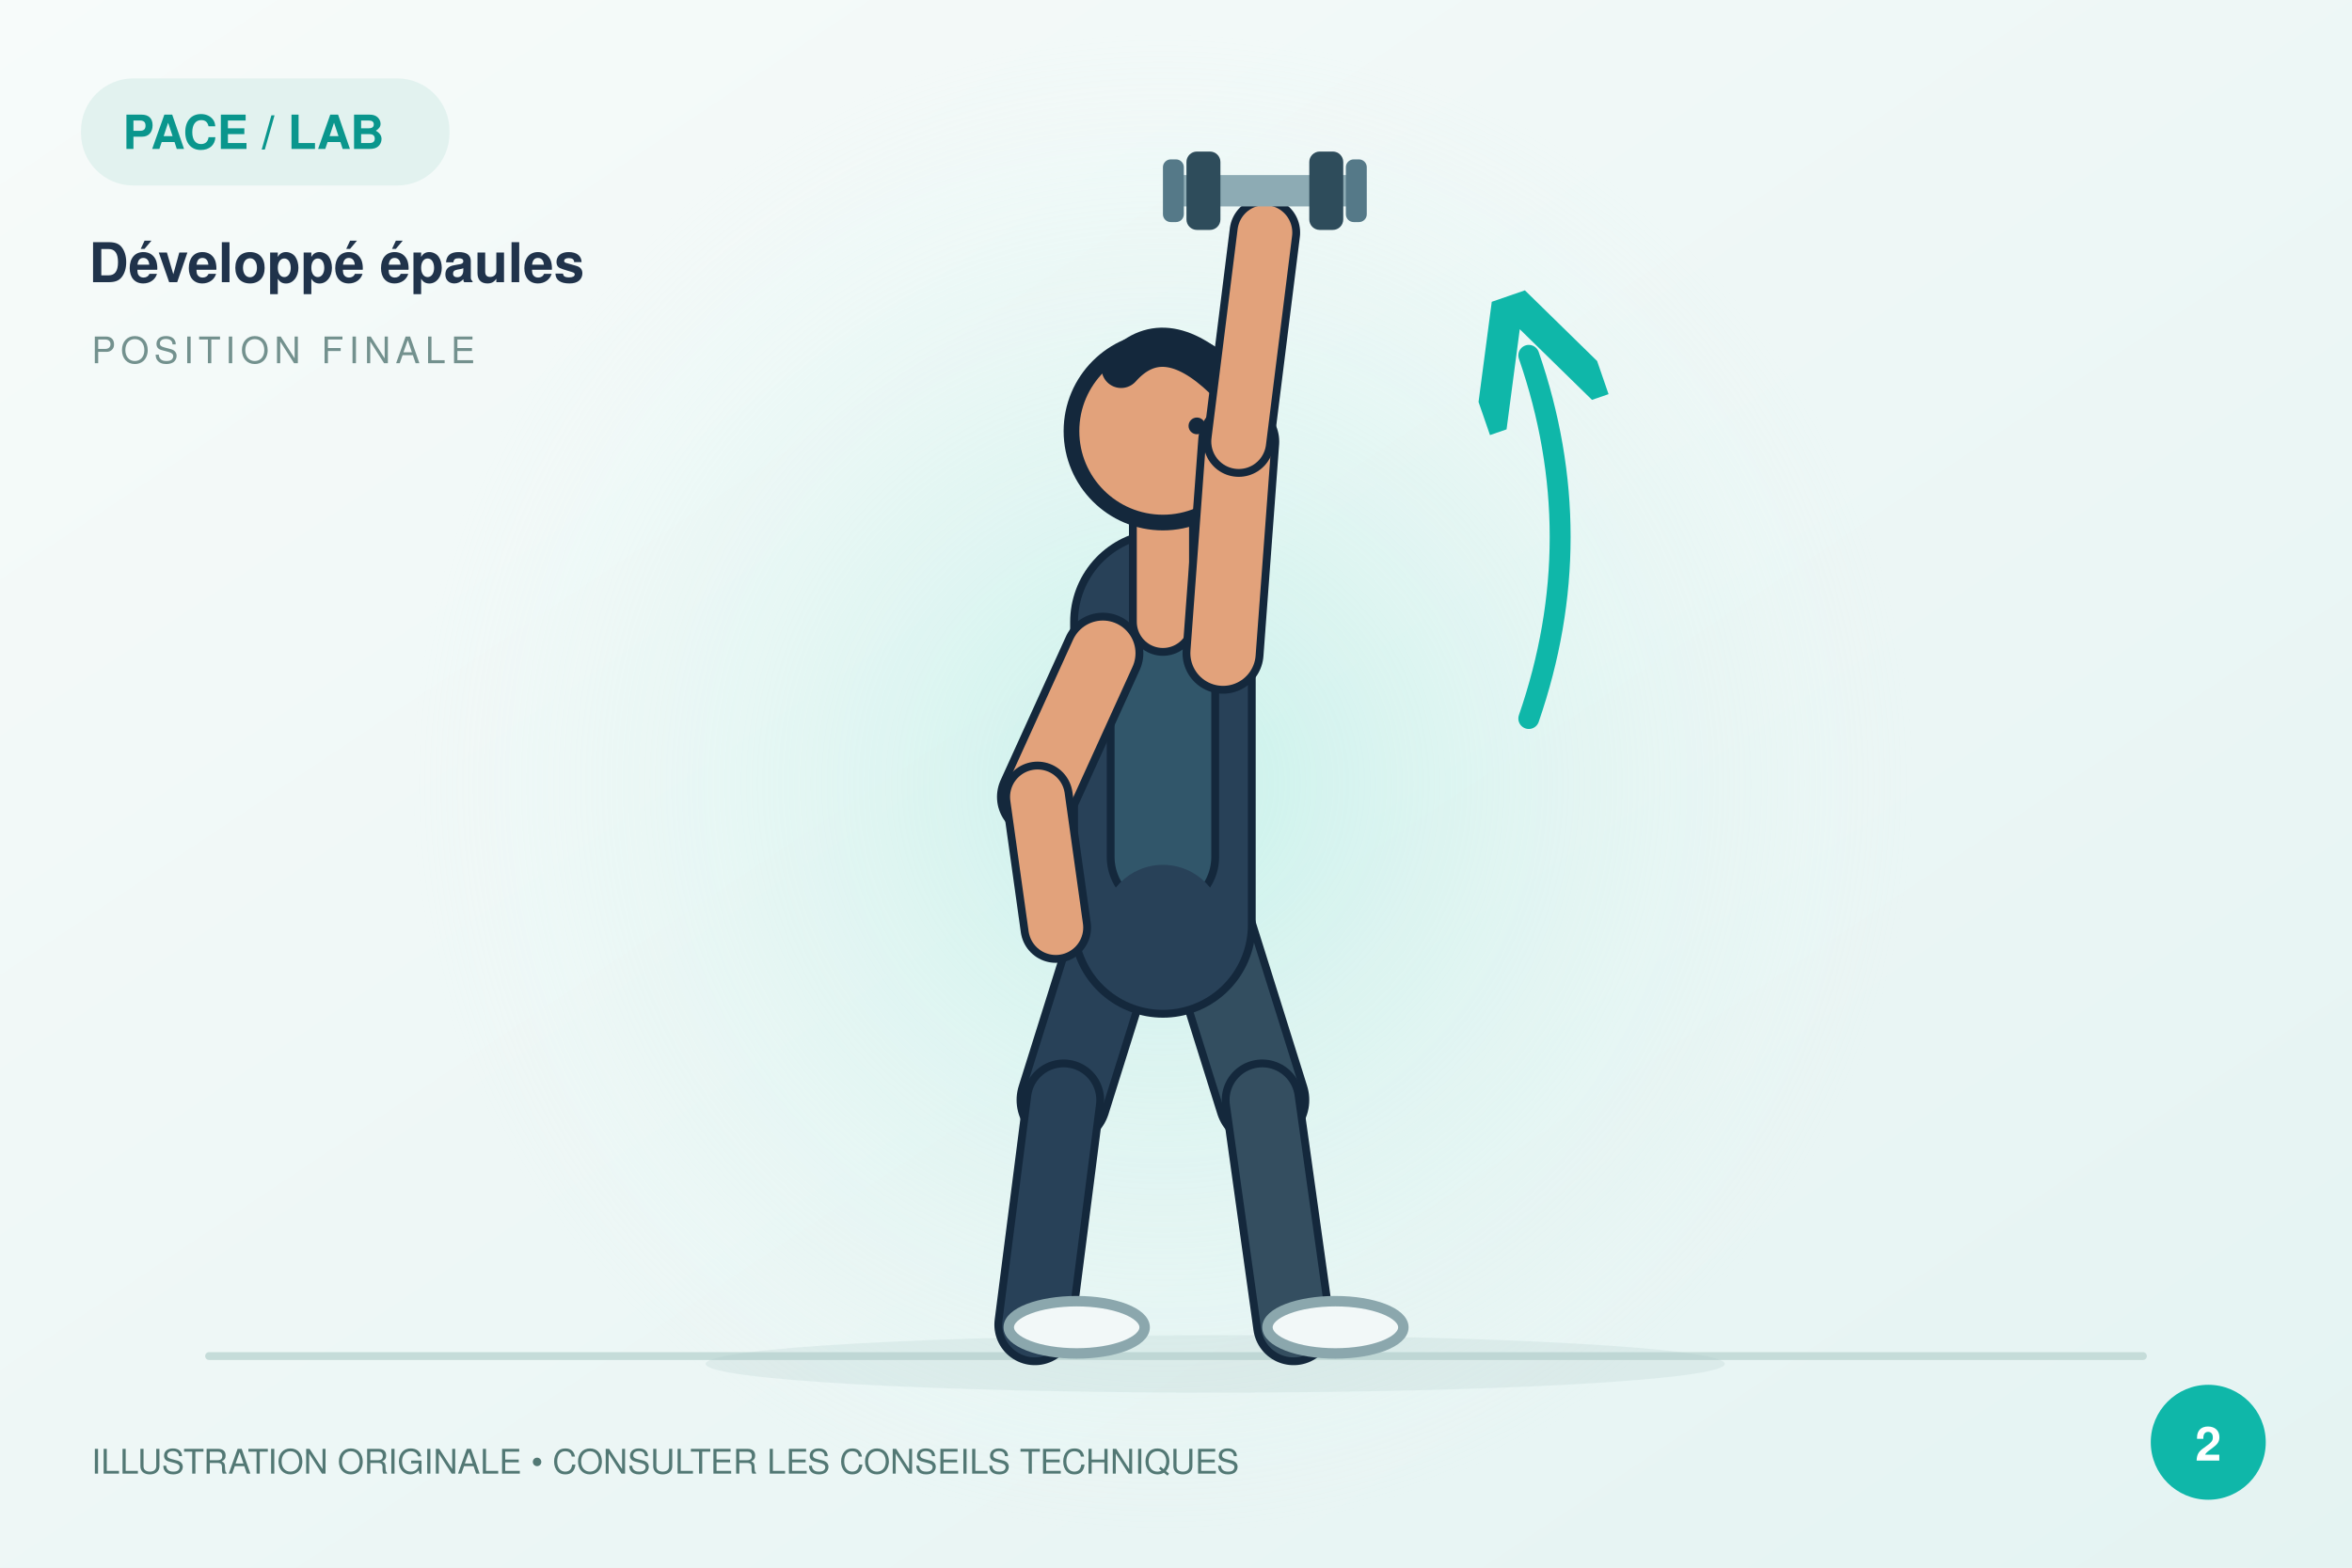
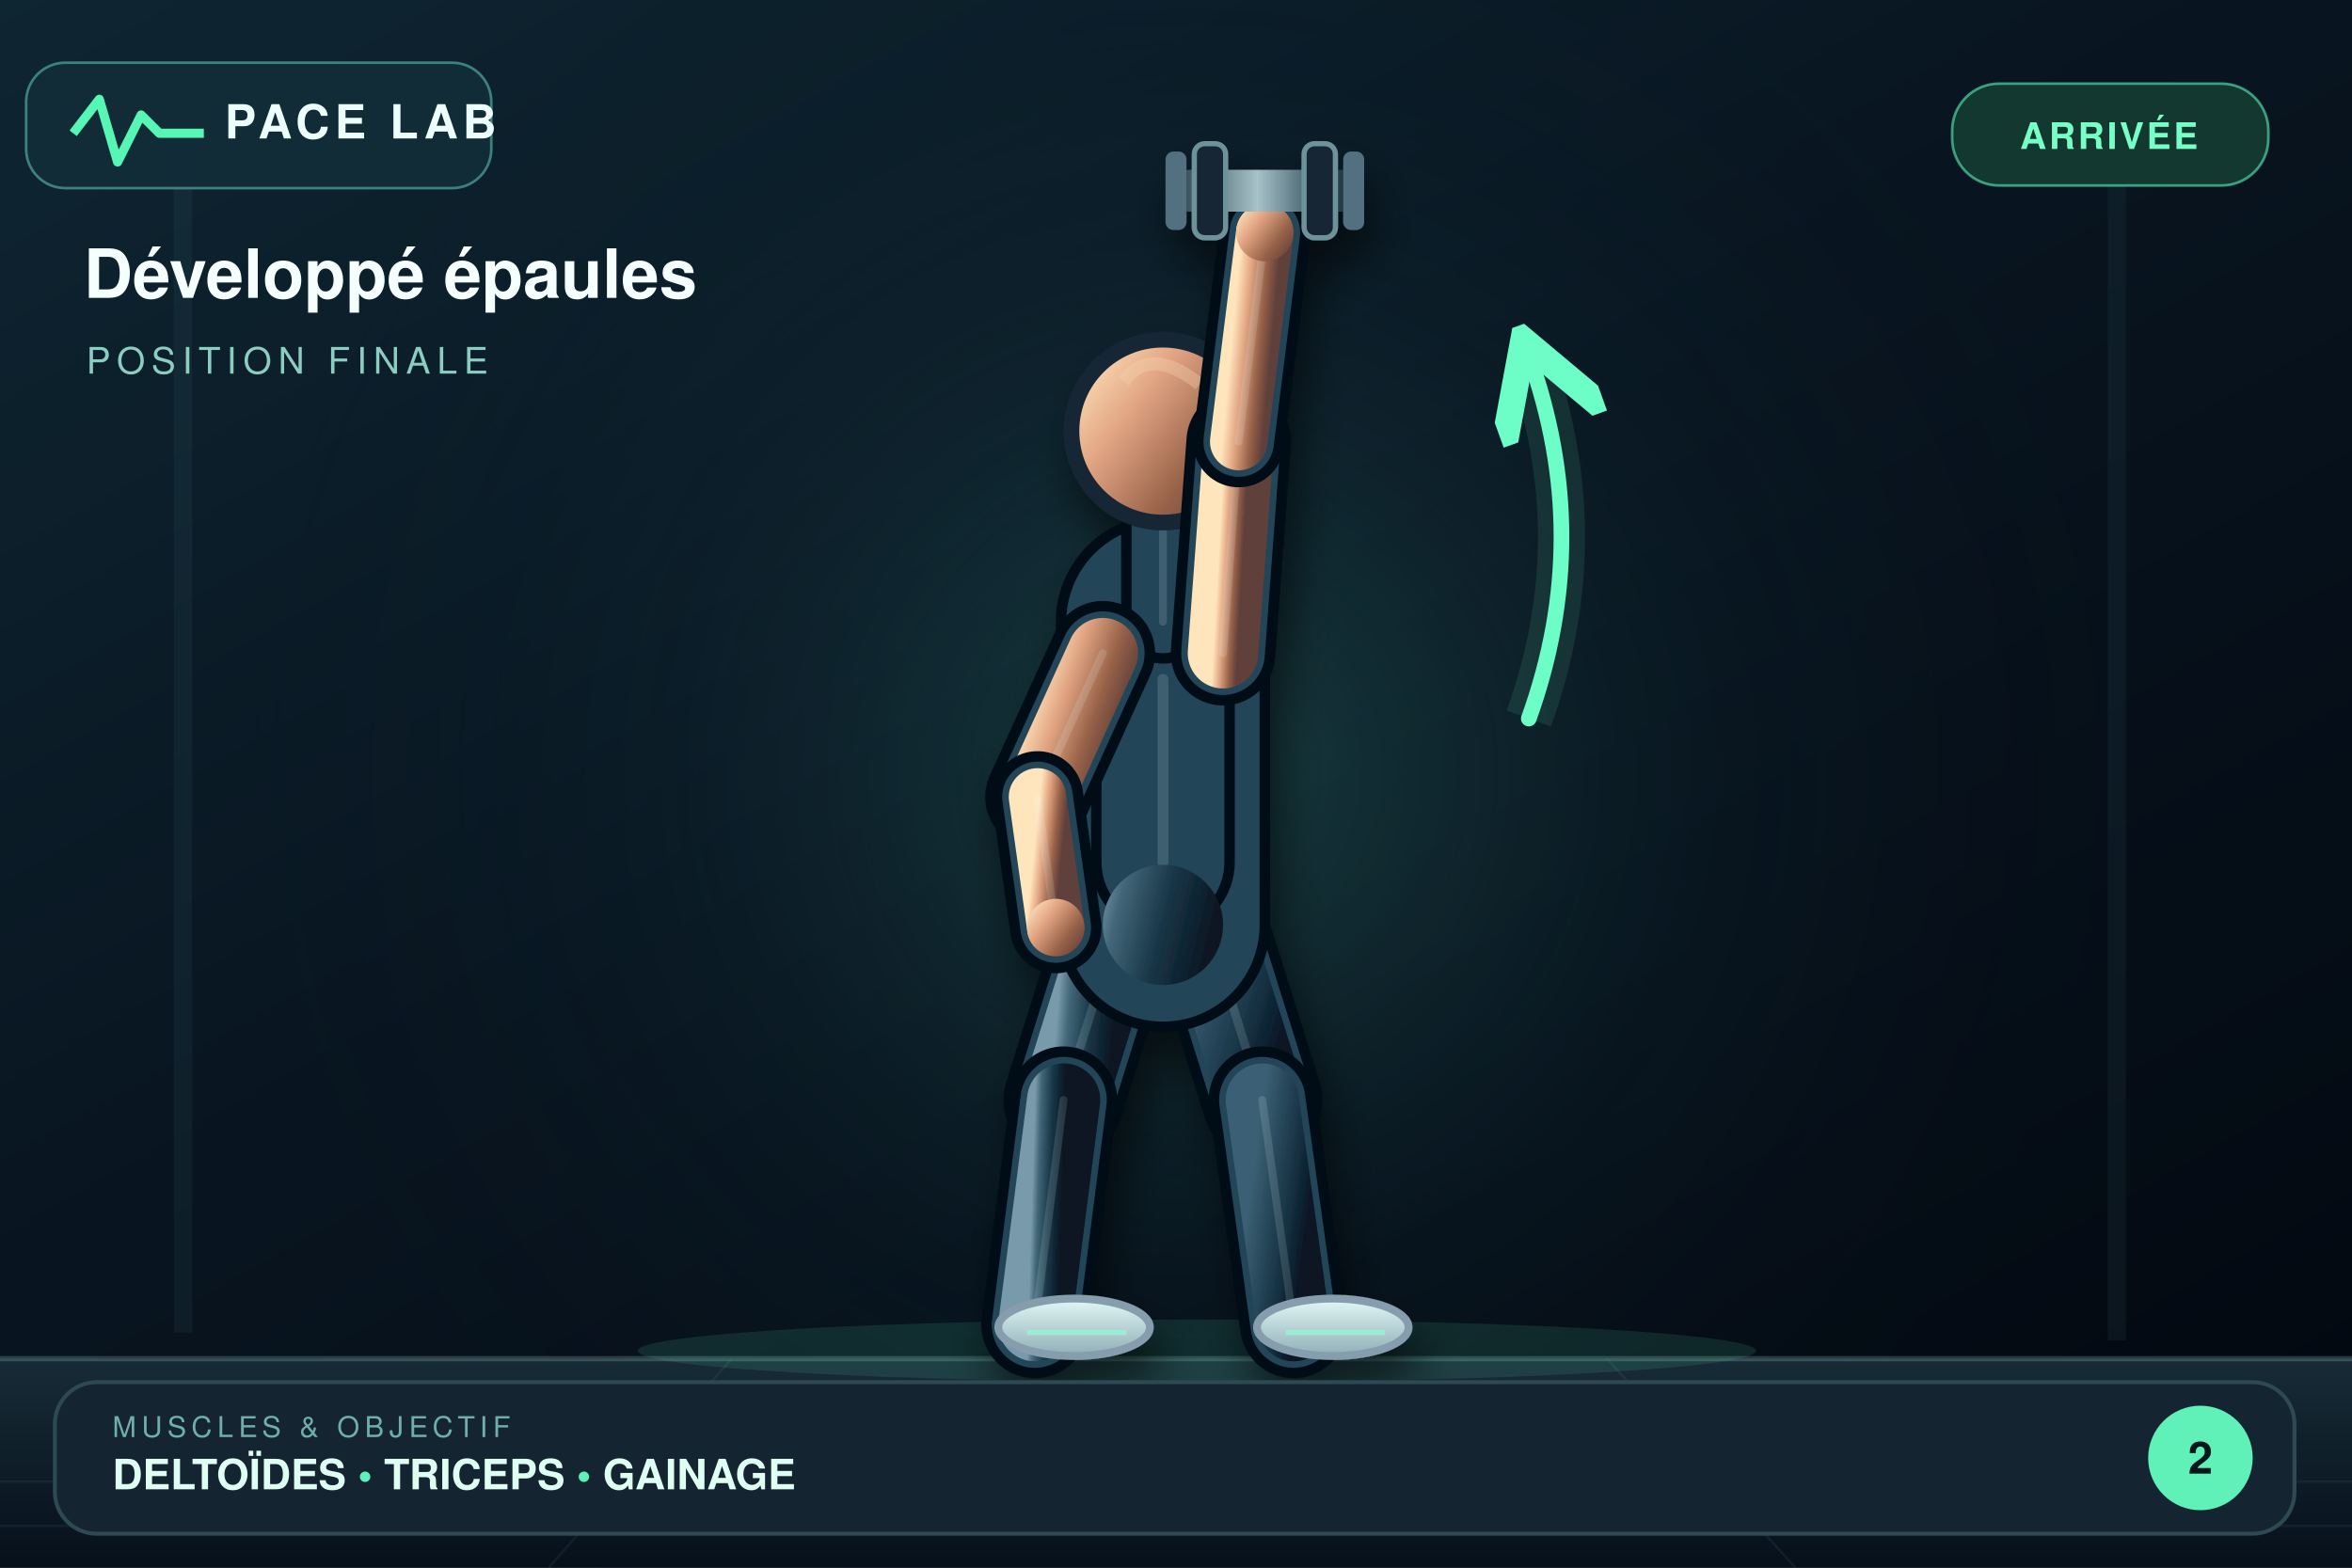
<svg xmlns="http://www.w3.org/2000/svg" width="900" height="600" viewBox="0 0 900 600">
  <defs>
-     <linearGradient id="bg" x1="0" y1="0" x2="1" y2="1">
-       <stop stop-color="#f7fbfa" />
-       <stop offset="1" stop-color="#e4f3f2" />
+     <linearGradient id="bg" x1="0" y1="0" x2=".85" y2="1">
+       <stop stop-color="#0e2632" />
+       <stop offset=".5" stop-color="#08141f" />
+       <stop offset="1" stop-color="#030911" />
    </linearGradient>
-     <radialGradient id="glow">
-       <stop stop-color="#abede2" stop-opacity=".55" />
-       <stop offset="1" stop-color="#dff6f1" stop-opacity="0" />
+     <radialGradient id="light">
+       <stop stop-color="#3d998b" stop-opacity=".32" />
+       <stop offset=".52" stop-color="#1c4750" stop-opacity=".11" />
+       <stop offset="1" stop-color="#04101b" stop-opacity="0" />
    </radialGradient>
-     <marker id="arrow" markerWidth="6" markerHeight="6" refX="3" refY="3" orient="auto">
-       <path d="M0 0 L6 3 L0 6" fill="none" stroke="#0fb7a9" stroke-width="1.5" />
+     <linearGradient id="fabric" x1="0" x2="1" y1="0" y2=".24">
+       <stop stop-color="#799aaa" />
+       <stop offset=".2" stop-color="#426778" />
+       <stop offset=".58" stop-color="#183647" />
+       <stop offset="1" stop-color="#071621" />
+     </linearGradient>
+     <linearGradient id="skin" x1="0" x2="1" y1=".15" y2=".9">
+       <stop stop-color="#ffe5bc" />
+       <stop offset=".32" stop-color="#e2a583" />
+       <stop offset=".7" stop-color="#956047" />
+       <stop offset="1" stop-color="#5e3f3b" />
+     </linearGradient>
+     <linearGradient id="rear" x1="0" x2="1" y1="0" y2="1">
+       <stop stop-color="#3b6174" />
+       <stop offset=".7" stop-color="#142f40" />
+       <stop offset="1" stop-color="#081624" />
+     </linearGradient>
+     <linearGradient id="metal" x1="0" x2="1">
+       <stop stop-color="#213b48" />
+       <stop offset=".46" stop-color="#a7c1c8" />
+       <stop offset=".77" stop-color="#3c5a65" />
+       <stop offset="1" stop-color="#152834" />
+     </linearGradient>
+     <linearGradient id="shoe" x1="0" x2="0" y1="0" y2="1">
+       <stop stop-color="#e2f8f5" />
+       <stop offset="1" stop-color="#8faeb7" />
+     </linearGradient>
+     <linearGradient id="floor" x1="0" y1="0" x2="0" y2="1">
+       <stop stop-color="#172b36" />
+       <stop offset="1" stop-color="#06101b" />
+     </linearGradient>
+     <filter id="shadow" x="-30%" y="-30%" width="160%" height="160%">
+       <feDropShadow dx="4" dy="11" stdDeviation="8" flood-color="#000000" flood-opacity=".55" />
+     </filter>
+     <marker id="arrow" markerWidth="7" markerHeight="7" refX="5" refY="3.5" orient="auto">
+       <path d="M0 0 L6 3.5 L0 7" fill="none" stroke="#6dfdc6" stroke-width="1.7" />
    </marker>
  </defs>
  <rect width="900" height="600" fill="url(#bg)" />
-   <circle cx="445" cy="300" r="290" fill="url(#glow)" />
-   <path d="M 80 519 H 820" stroke="#c5dcd9" stroke-width="3" stroke-linecap="round" />
-   <ellipse cx="465" cy="522" rx="195" ry="11" fill="#a6c5c5" opacity=".20" />
-   <rect x="31" y="30" width="141" height="41" rx="20" fill="#e2f2ef" />
-   <text x="47" y="57" font-family="Helvetica,Arial" font-size="18" font-weight="bold" fill="#0a968d">PACE / LAB</text>
-   <text x="34" y="108" font-family="Helvetica,Arial" font-size="21" font-weight="bold" fill="#20334b">Développé épaules</text>
-   <text x="35" y="139" font-family="Helvetica,Arial" font-size="14" letter-spacing="2" fill="#73918e">POSITION FINALE</text>
-   <path d="M 462 354 L 483 421" fill="none" stroke="#14283c" stroke-width="36" stroke-linejoin="round" stroke-linecap="round" />
-   <path d="M 462 354 L 483 421" fill="none" stroke="#334e60" stroke-width="30" stroke-linejoin="round" stroke-linecap="round" />
-   <path d="M 483 421 L 495 507" fill="none" stroke="#14283c" stroke-width="31" stroke-linejoin="round" stroke-linecap="round" />
-   <path d="M 483 421 L 495 507" fill="none" stroke="#344e60" stroke-width="25" stroke-linejoin="round" stroke-linecap="round" />
-   <path d="M 428 354 L 407 421" fill="none" stroke="#14283c" stroke-width="36" stroke-linejoin="round" stroke-linecap="round" />
-   <path d="M 428 354 L 407 421" fill="none" stroke="#284158" stroke-width="30" stroke-linejoin="round" stroke-linecap="round" />
-   <path d="M 407 421 L 396 507" fill="none" stroke="#14283c" stroke-width="31" stroke-linejoin="round" stroke-linecap="round" />
-   <path d="M 407 421 L 396 507" fill="none" stroke="#284158" stroke-width="25" stroke-linejoin="round" stroke-linecap="round" />
-   <ellipse cx="412" cy="508" rx="26" ry="10" fill="#f2f8f8" stroke="#8ba7ad" stroke-width="4" />
-   <ellipse cx="511" cy="508" rx="26" ry="10" fill="#f2f8f8" stroke="#8ba7ad" stroke-width="4" />
-   <path d="M 445 354 L 445 238" fill="none" stroke="#14283c" stroke-width="71" stroke-linejoin="round" stroke-linecap="round" />
-   <path d="M 445 354 L 445 238" fill="none" stroke="#284158" stroke-width="65" stroke-linejoin="round" stroke-linecap="round" />
-   <path d="M 445 328 L 445 259" fill="none" stroke="#14283c" stroke-width="43" stroke-linejoin="round" stroke-linecap="round" />
-   <path d="M 445 328 L 445 259" fill="none" stroke="#31566a" stroke-width="37" stroke-linejoin="round" stroke-linecap="round" />
-   <circle cx="445" cy="354" r="23" fill="#284158" stroke="none" stroke-width="1" />
-   <path d="M 445 238 L 445 189" fill="none" stroke="#14283c" stroke-width="26" stroke-linejoin="round" stroke-linecap="round" />
-   <path d="M 445 238 L 445 189" fill="none" stroke="#e2a27b" stroke-width="20" stroke-linejoin="round" stroke-linecap="round" />
-   <circle cx="445" cy="165" r="35" fill="#e2a27b" stroke="#14283c" stroke-width="6" />
-   <circle cx="458" cy="163" r="3.2" fill="#14283c" />
-   <path d="M 429 141 Q 445 123 468 145" stroke="#14283c" stroke-width="15" fill="none" stroke-linecap="round" />
-   <path d="M 468 250 L 474 169" fill="none" stroke="#14283c" stroke-width="31" stroke-linejoin="round" stroke-linecap="round" />
-   <path d="M 468 250 L 474 169" fill="none" stroke="#e2a27b" stroke-width="25" stroke-linejoin="round" stroke-linecap="round" />
-   <path d="M 474 169 L 484 89" fill="none" stroke="#14283c" stroke-width="27" stroke-linejoin="round" stroke-linecap="round" />
-   <path d="M 474 169 L 484 89" fill="none" stroke="#e2a27b" stroke-width="21" stroke-linejoin="round" stroke-linecap="round" />
-   <path d="M 422 250 L 397 305" fill="none" stroke="#14283c" stroke-width="31" stroke-linejoin="round" stroke-linecap="round" />
-   <path d="M 422 250 L 397 305" fill="none" stroke="#e2a27b" stroke-width="25" stroke-linejoin="round" stroke-linecap="round" />
-   <path d="M 397 305 L 404 355" fill="none" stroke="#14283c" stroke-width="27" stroke-linejoin="round" stroke-linecap="round" />
-   <path d="M 397 305 L 404 355" fill="none" stroke="#e2a27b" stroke-width="21" stroke-linejoin="round" stroke-linecap="round" />
-   <circle cx="404" cy="355" r="10" fill="#e2a27b" stroke="none" stroke-width="1" />
-   <circle cx="484" cy="89" r="10" fill="#e2a27b" stroke="none" stroke-width="1" />
-   <g transform="translate(484 73) rotate(0)">
-     <path d="M -32 0 H 32" stroke="#8dabb4" stroke-width="12" stroke-linecap="round" />
-     <rect x="-30" y="-15" width="13" height="30" rx="4" fill="#2e4c5b" />
-     <rect x="17" y="-15" width="13" height="30" rx="4" fill="#2e4c5b" />
-     <rect x="-39" y="-12" width="8" height="24" rx="3" fill="#557988" />
-     <rect x="31" y="-12" width="8" height="24" rx="3" fill="#557988" />
+   <circle cx="455" cy="296" r="375" fill="url(#light)" />
+   <path d="M70 56 L70 510 M810 54 L810 513" stroke="#4c8191" stroke-width="7" opacity=".09" />
+   <path d="M0 520 L900 520 L900 600 L0 600 Z" fill="url(#floor)" />
+   <path d="M0 520 H900" stroke="#9acac5" opacity=".24" stroke-width="2" />
+   <path d="M0 567 L900 567 M0 584 L900 584 M280 520 L210 600 M615 520 L687 600" stroke="#678e9a" opacity=".10" />
+   <ellipse cx="458" cy="517" rx="214" ry="12" fill="#5bf6bd" opacity=".11" />
+   <path d="M25 24 h148 a15 15 0 0 1 15 15 v18 a15 15 0 0 1 -15 15 H25 a15 15 0 0 1 -15 -15 V39 a15 15 0 0 1 15 -15" fill="#112c38" stroke="#3f857f" opacity=".95" />
+   <path d="M28 51 l10 -13 l7 24 l9 -18 l7 7 h17" fill="none" stroke="#56f7b4" stroke-width="3.5" stroke-linejoin="round" />
+   <text x="86" y="53" font-family="Helvetica,Arial" font-size="18" letter-spacing="2" font-weight="bold" fill="#ecfffa">PACE LAB</text>
+   <text x="32" y="114" font-family="Helvetica,Arial" font-size="26" font-weight="bold" fill="#f5fffd">Développé épaules</text>
+   <text x="33" y="143" font-family="Helvetica,Arial" font-size="14" letter-spacing="2.5" fill="#8ccdc1">POSITION FINALE</text>
+   <rect x="747" y="32" width="121" height="39" rx="18" fill="#12382f" stroke="#59f1b9" stroke-opacity=".6" />
+   <text x="807" y="57" text-anchor="middle" font-family="Helvetica,Arial" font-size="14" letter-spacing="1" fill="#77ffc8" font-weight="bold">ARRIVÉE</text>
+   <g filter="url(#shadow)">
+     <path d="M 462 354 L 483 421" stroke="#030b15" stroke-width="46" stroke-linecap="round" />
+     <path d="M 462 354 L 483 421" stroke="#224459" stroke-width="38" stroke-linecap="round" />
+     <path d="M 462 354 L 483 421" stroke="url(#rear)" stroke-width="33" stroke-linecap="round" />
+     <path d="M 462 354 L 483 421" stroke="#e9fffa" stroke-opacity=".14" stroke-width="3.3" stroke-linecap="round" />
+     <path d="M 483 421 L 495 507" stroke="#030b15" stroke-width="41" stroke-linecap="round" />
+     <path d="M 483 421 L 495 507" stroke="#224459" stroke-width="33" stroke-linecap="round" />
+     <path d="M 483 421 L 495 507" stroke="url(#rear)" stroke-width="28" stroke-linecap="round" />
+     <path d="M 483 421 L 495 507" stroke="#e9fffa" stroke-opacity=".14" stroke-width="3.0" stroke-linecap="round" />
+     <path d="M 428 354 L 407 421" stroke="#030b15" stroke-width="46" stroke-linecap="round" />
+     <path d="M 428 354 L 407 421" stroke="#224459" stroke-width="38" stroke-linecap="round" />
+     <path d="M 428 354 L 407 421" stroke="url(#fabric)" stroke-width="33" stroke-linecap="round" />
+     <path d="M 428 354 L 407 421" stroke="#e9fffa" stroke-opacity=".14" stroke-width="3.3" stroke-linecap="round" />
+     <path d="M 407 421 L 396 507" stroke="#030b15" stroke-width="41" stroke-linecap="round" />
+     <path d="M 407 421 L 396 507" stroke="#224459" stroke-width="33" stroke-linecap="round" />
+     <path d="M 407 421 L 396 507" stroke="url(#fabric)" stroke-width="28" stroke-linecap="round" />
+     <path d="M 407 421 L 396 507" stroke="#e9fffa" stroke-opacity=".14" stroke-width="3.0" stroke-linecap="round" />
+     <ellipse cx="411" cy="508" rx="29" ry="11" fill="url(#shoe)" stroke="#859dad" stroke-width="3" />
+     <path d="M393 510 L431 510" stroke="#8fffd4" stroke-opacity=".65" stroke-width="2" />
+     <ellipse cx="510" cy="508" rx="29" ry="11" fill="url(#shoe)" stroke="#859dad" stroke-width="3" />
+     <path d="M492 510 L530 510" stroke="#8fffd4" stroke-opacity=".65" stroke-width="2" />
+     <path d="M 445 354 L 445 238" stroke="#030b15" stroke-width="82" stroke-linecap="round" />
+     <path d="M 445 354 L 445 238" stroke="#224459" stroke-width="74" stroke-linecap="round" />
+     <path d="M 445 354 L 445 238" stroke="url(#fabric)" stroke-width="69" stroke-linecap="round" />
+     <path d="M 445 354 L 445 238" stroke="#e9fffa" stroke-opacity=".14" stroke-width="6.9" stroke-linecap="round" />
+     <path d="M 445 330 L 445 260" stroke="#030b15" stroke-width="55" stroke-linecap="round" />
+     <path d="M 445 330 L 445 260" stroke="#224459" stroke-width="47" stroke-linecap="round" />
+     <path d="M 445 330 L 445 260" stroke="url(#fabric)" stroke-width="42" stroke-linecap="round" />
+     <path d="M 445 330 L 445 260" stroke="#e9fffa" stroke-opacity=".14" stroke-width="4.2" stroke-linecap="round" />
+     <circle cx="445" cy="354" r="23" fill="url(#fabric)" />
+     <path d="M 445 238 L 445 188" stroke="#030b15" stroke-width="32" stroke-linecap="round" />
+     <path d="M 445 238 L 445 188" stroke="#224459" stroke-width="24" stroke-linecap="round" />
+     <path d="M 445 238 L 445 188" stroke="url(#skin)" stroke-width="19" stroke-linecap="round" />
+     <path d="M 445 238 L 445 188" stroke="#e9fffa" stroke-opacity=".14" stroke-width="3.0" stroke-linecap="round" />
+     <circle cx="445" cy="165" r="35" fill="url(#skin)" stroke="#132536" stroke-width="6" />
+     <path d="M430 146 Q 440 132 459 147" stroke="#f5d4af" opacity=".35" fill="none" stroke-width="5" />
+     <path d="M 468 250 L 474 169" stroke="#030b15" stroke-width="40" stroke-linecap="round" />
+     <path d="M 468 250 L 474 169" stroke="#224459" stroke-width="32" stroke-linecap="round" />
+     <path d="M 468 250 L 474 169" stroke="url(#skin)" stroke-width="27" stroke-linecap="round" />
+     <path d="M 468 250 L 474 169" stroke="#e9fffa" stroke-opacity=".14" stroke-width="3.0" stroke-linecap="round" />
+     <path d="M 474 169 L 484 89" stroke="#030b15" stroke-width="35" stroke-linecap="round" />
+     <path d="M 474 169 L 484 89" stroke="#224459" stroke-width="27" stroke-linecap="round" />
+     <path d="M 474 169 L 484 89" stroke="url(#skin)" stroke-width="22" stroke-linecap="round" />
+     <path d="M 474 169 L 484 89" stroke="#e9fffa" stroke-opacity=".14" stroke-width="3.0" stroke-linecap="round" />
+     <path d="M 422 250 L 397 305" stroke="#030b15" stroke-width="40" stroke-linecap="round" />
+     <path d="M 422 250 L 397 305" stroke="#224459" stroke-width="32" stroke-linecap="round" />
+     <path d="M 422 250 L 397 305" stroke="url(#skin)" stroke-width="27" stroke-linecap="round" />
+     <path d="M 422 250 L 397 305" stroke="#e9fffa" stroke-opacity=".14" stroke-width="3.0" stroke-linecap="round" />
+     <path d="M 397 305 L 404 355" stroke="#030b15" stroke-width="35" stroke-linecap="round" />
+     <path d="M 397 305 L 404 355" stroke="#224459" stroke-width="27" stroke-linecap="round" />
+     <path d="M 397 305 L 404 355" stroke="url(#skin)" stroke-width="22" stroke-linecap="round" />
+     <path d="M 397 305 L 404 355" stroke="#e9fffa" stroke-opacity=".14" stroke-width="3.0" stroke-linecap="round" />
+     <circle cx="404" cy="355" r="11" fill="url(#skin)" />
+     <circle cx="484" cy="89" r="11" fill="url(#skin)" />
+     <g transform="translate(484 73)">
+       <rect x="-36" y="-8" width="72" height="16" rx="7" fill="url(#metal)" />
+       <rect x="-27" y="-18" width="12" height="36" rx="4" fill="#142734" stroke="#6e929a" stroke-width="2" />
+       <rect x="15" y="-18" width="12" height="36" rx="4" fill="#142734" stroke="#6e929a" stroke-width="2" />
+       <rect x="-38" y="-15" width="8" height="30" rx="3" fill="#536f80" />
+       <rect x="30" y="-15" width="8" height="30" rx="3" fill="#536f80" />
+     </g>
  </g>
-   <path d="M 585 275 Q 609.0 205.5 585 136" stroke="#0fb7a9" stroke-width="8" stroke-linecap="round" fill="none" marker-end="url(#arrow)" />
-   <text x="35" y="564" font-family="Helvetica,Arial" font-size="13" fill="#527874">ILLUSTRATION ORIGINALE • CONSULTER LES CONSEILS TECHNIQUES</text>
-   <circle cx="845" cy="552" r="22" fill="#0fb7a9" />
-   <text x="845" y="559" text-anchor="middle" font-family="Helvetica,Arial" font-size="18" font-weight="bold" fill="#fff">2</text>
+   <path d="M585 275 Q610.0 205.5 585 136" stroke="#6dfdc6" stroke-width="18" opacity=".10" fill="none" />
+   <path d="M585 275 Q610.0 205.5 585 136" stroke="#6dfdc6" stroke-width="6" fill="none" stroke-linecap="round" marker-end="url(#arrow)" />
+   <rect x="21" y="529" width="857" height="58" rx="16" fill="#142531" stroke="#2f4953" stroke-width="1.5" />
+   <text x="43" y="550" font-family="Helvetica,Arial" font-size="11" letter-spacing="2" fill="#6faeaa">MUSCLES &amp; OBJECTIF</text>
+   <text x="43" y="570" font-family="Helvetica,Arial" font-size="16" font-weight="bold" fill="#defff2">DELTOÏDES <tspan fill="#5ff1b7"> • </tspan> TRICEPS <tspan fill="#5ff1b7"> • </tspan> GAINAGE</text>
+   <circle cx="842" cy="558" r="20" fill="#5ff1b7" />
+   <text x="842" y="564" text-anchor="middle" font-family="Helvetica,Arial" font-size="17" font-weight="bold" fill="#06171c">2</text>
</svg>
